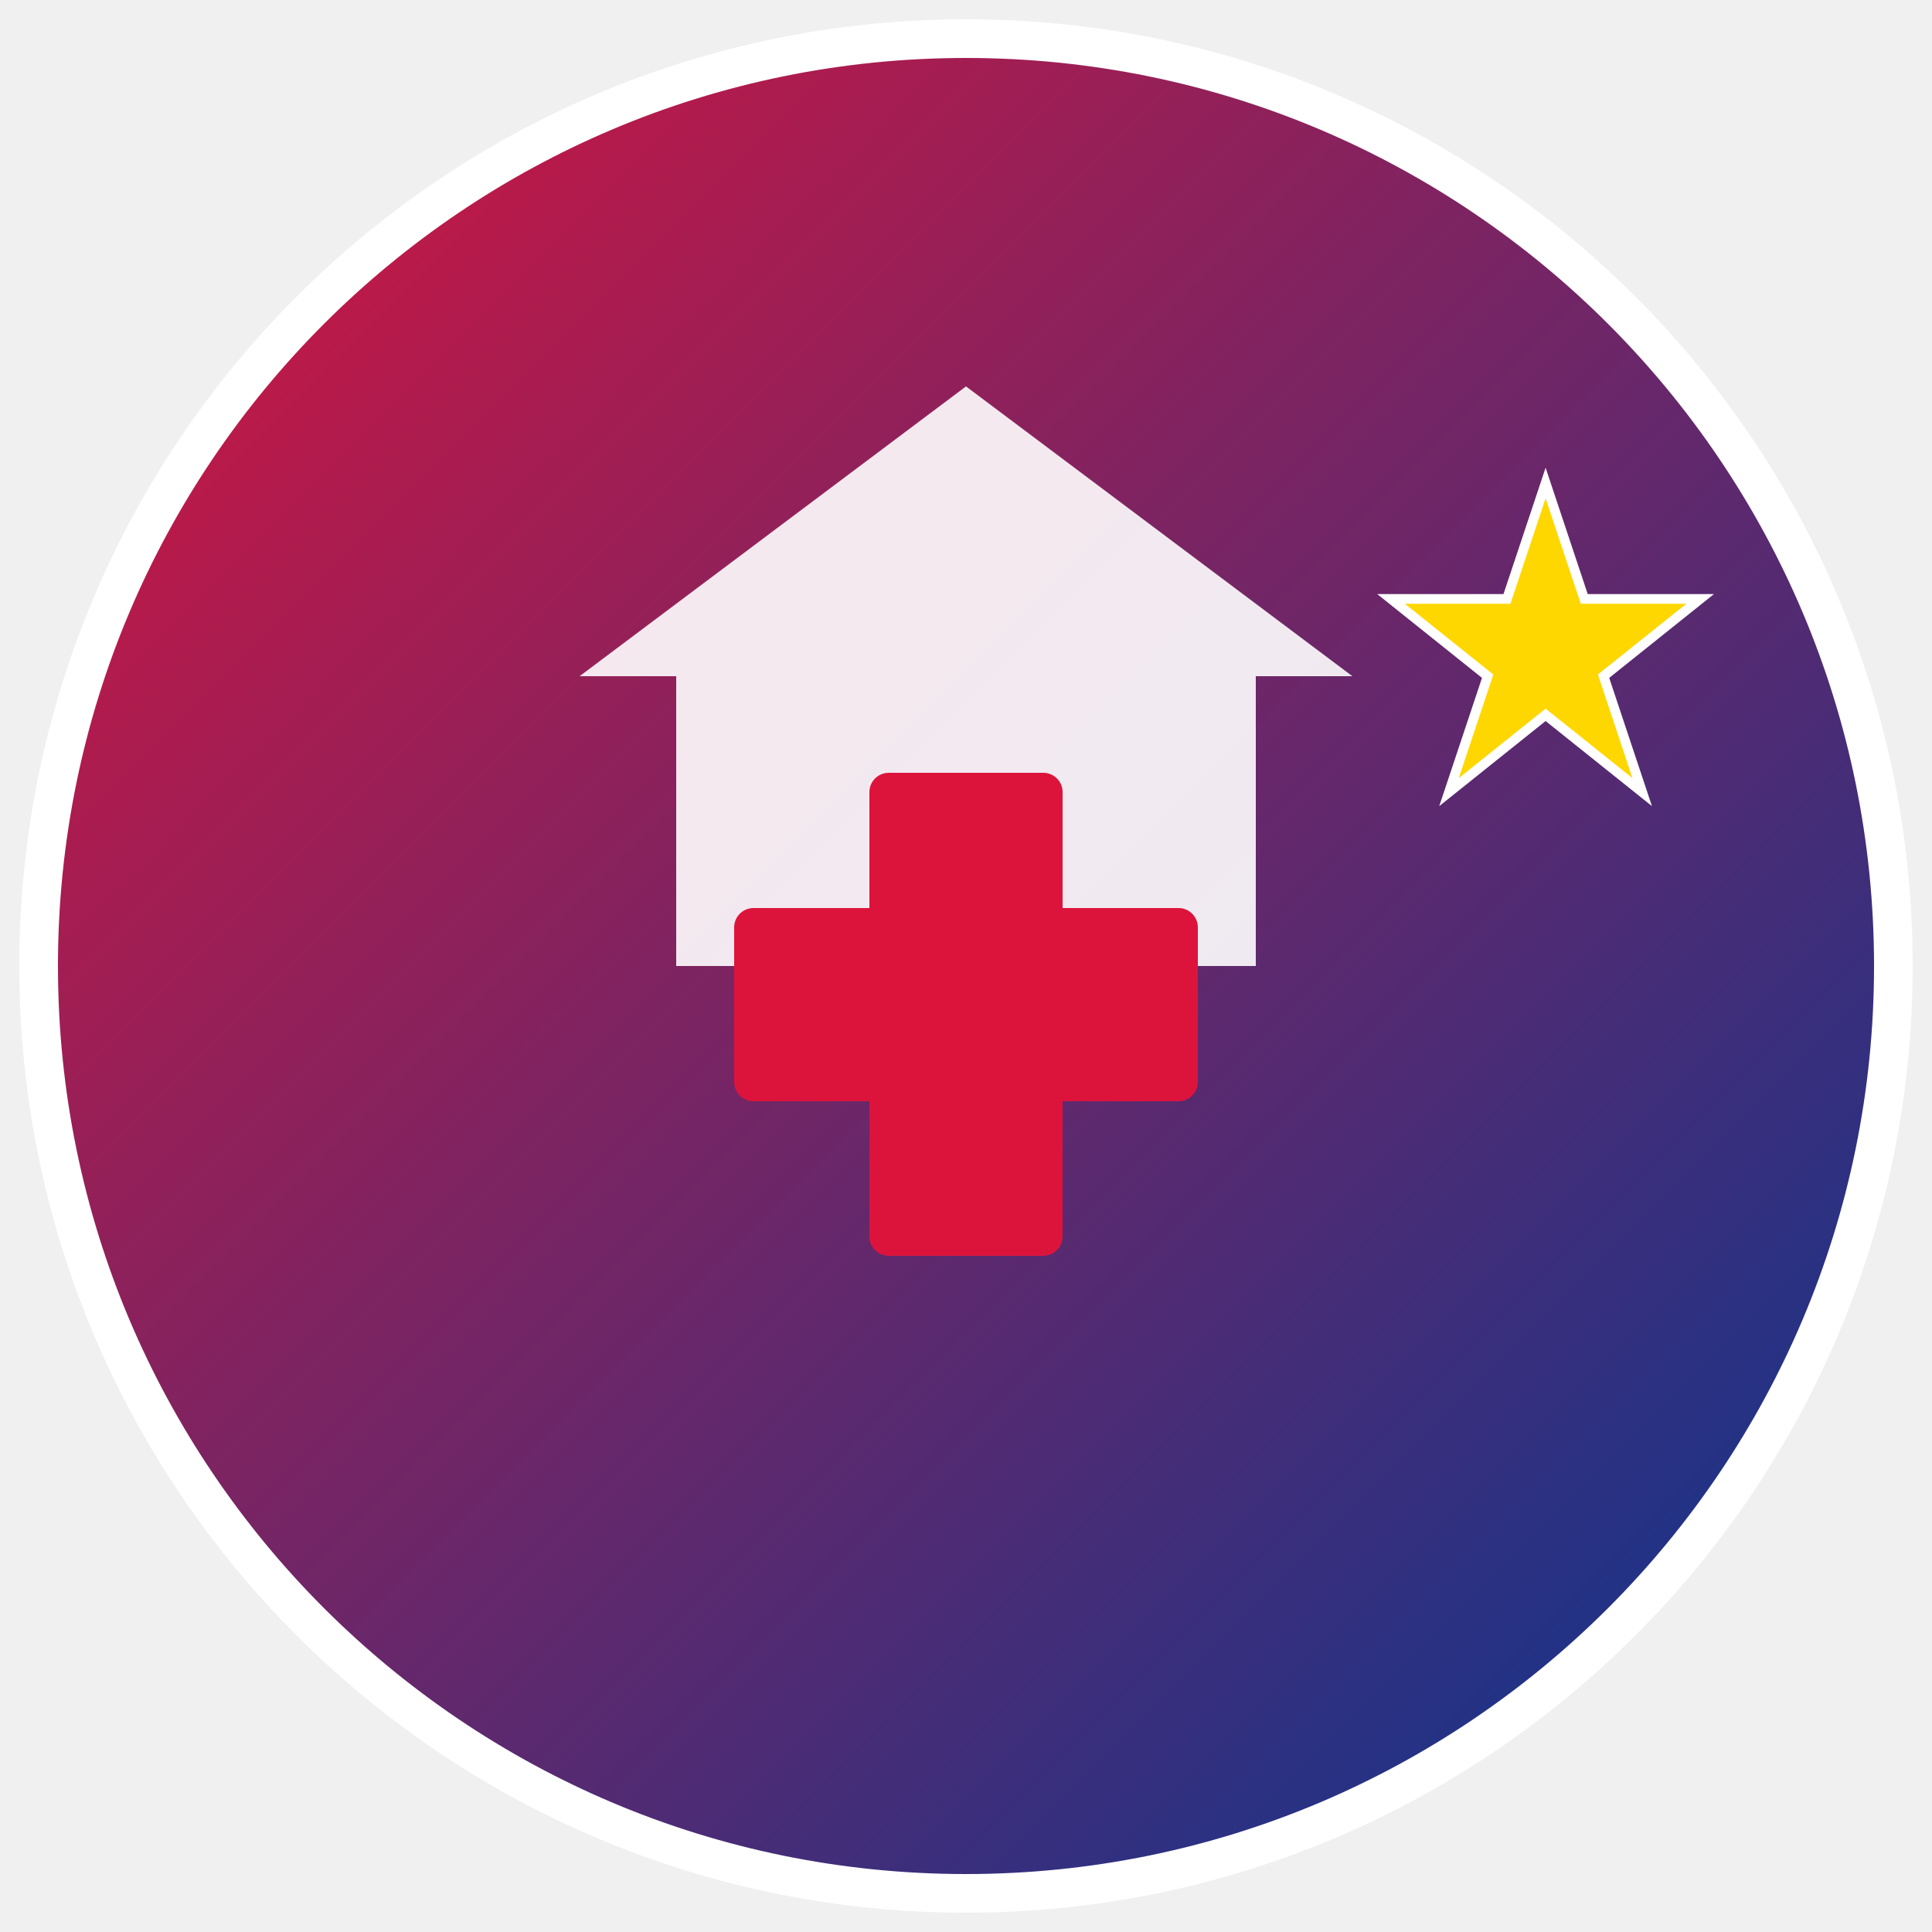
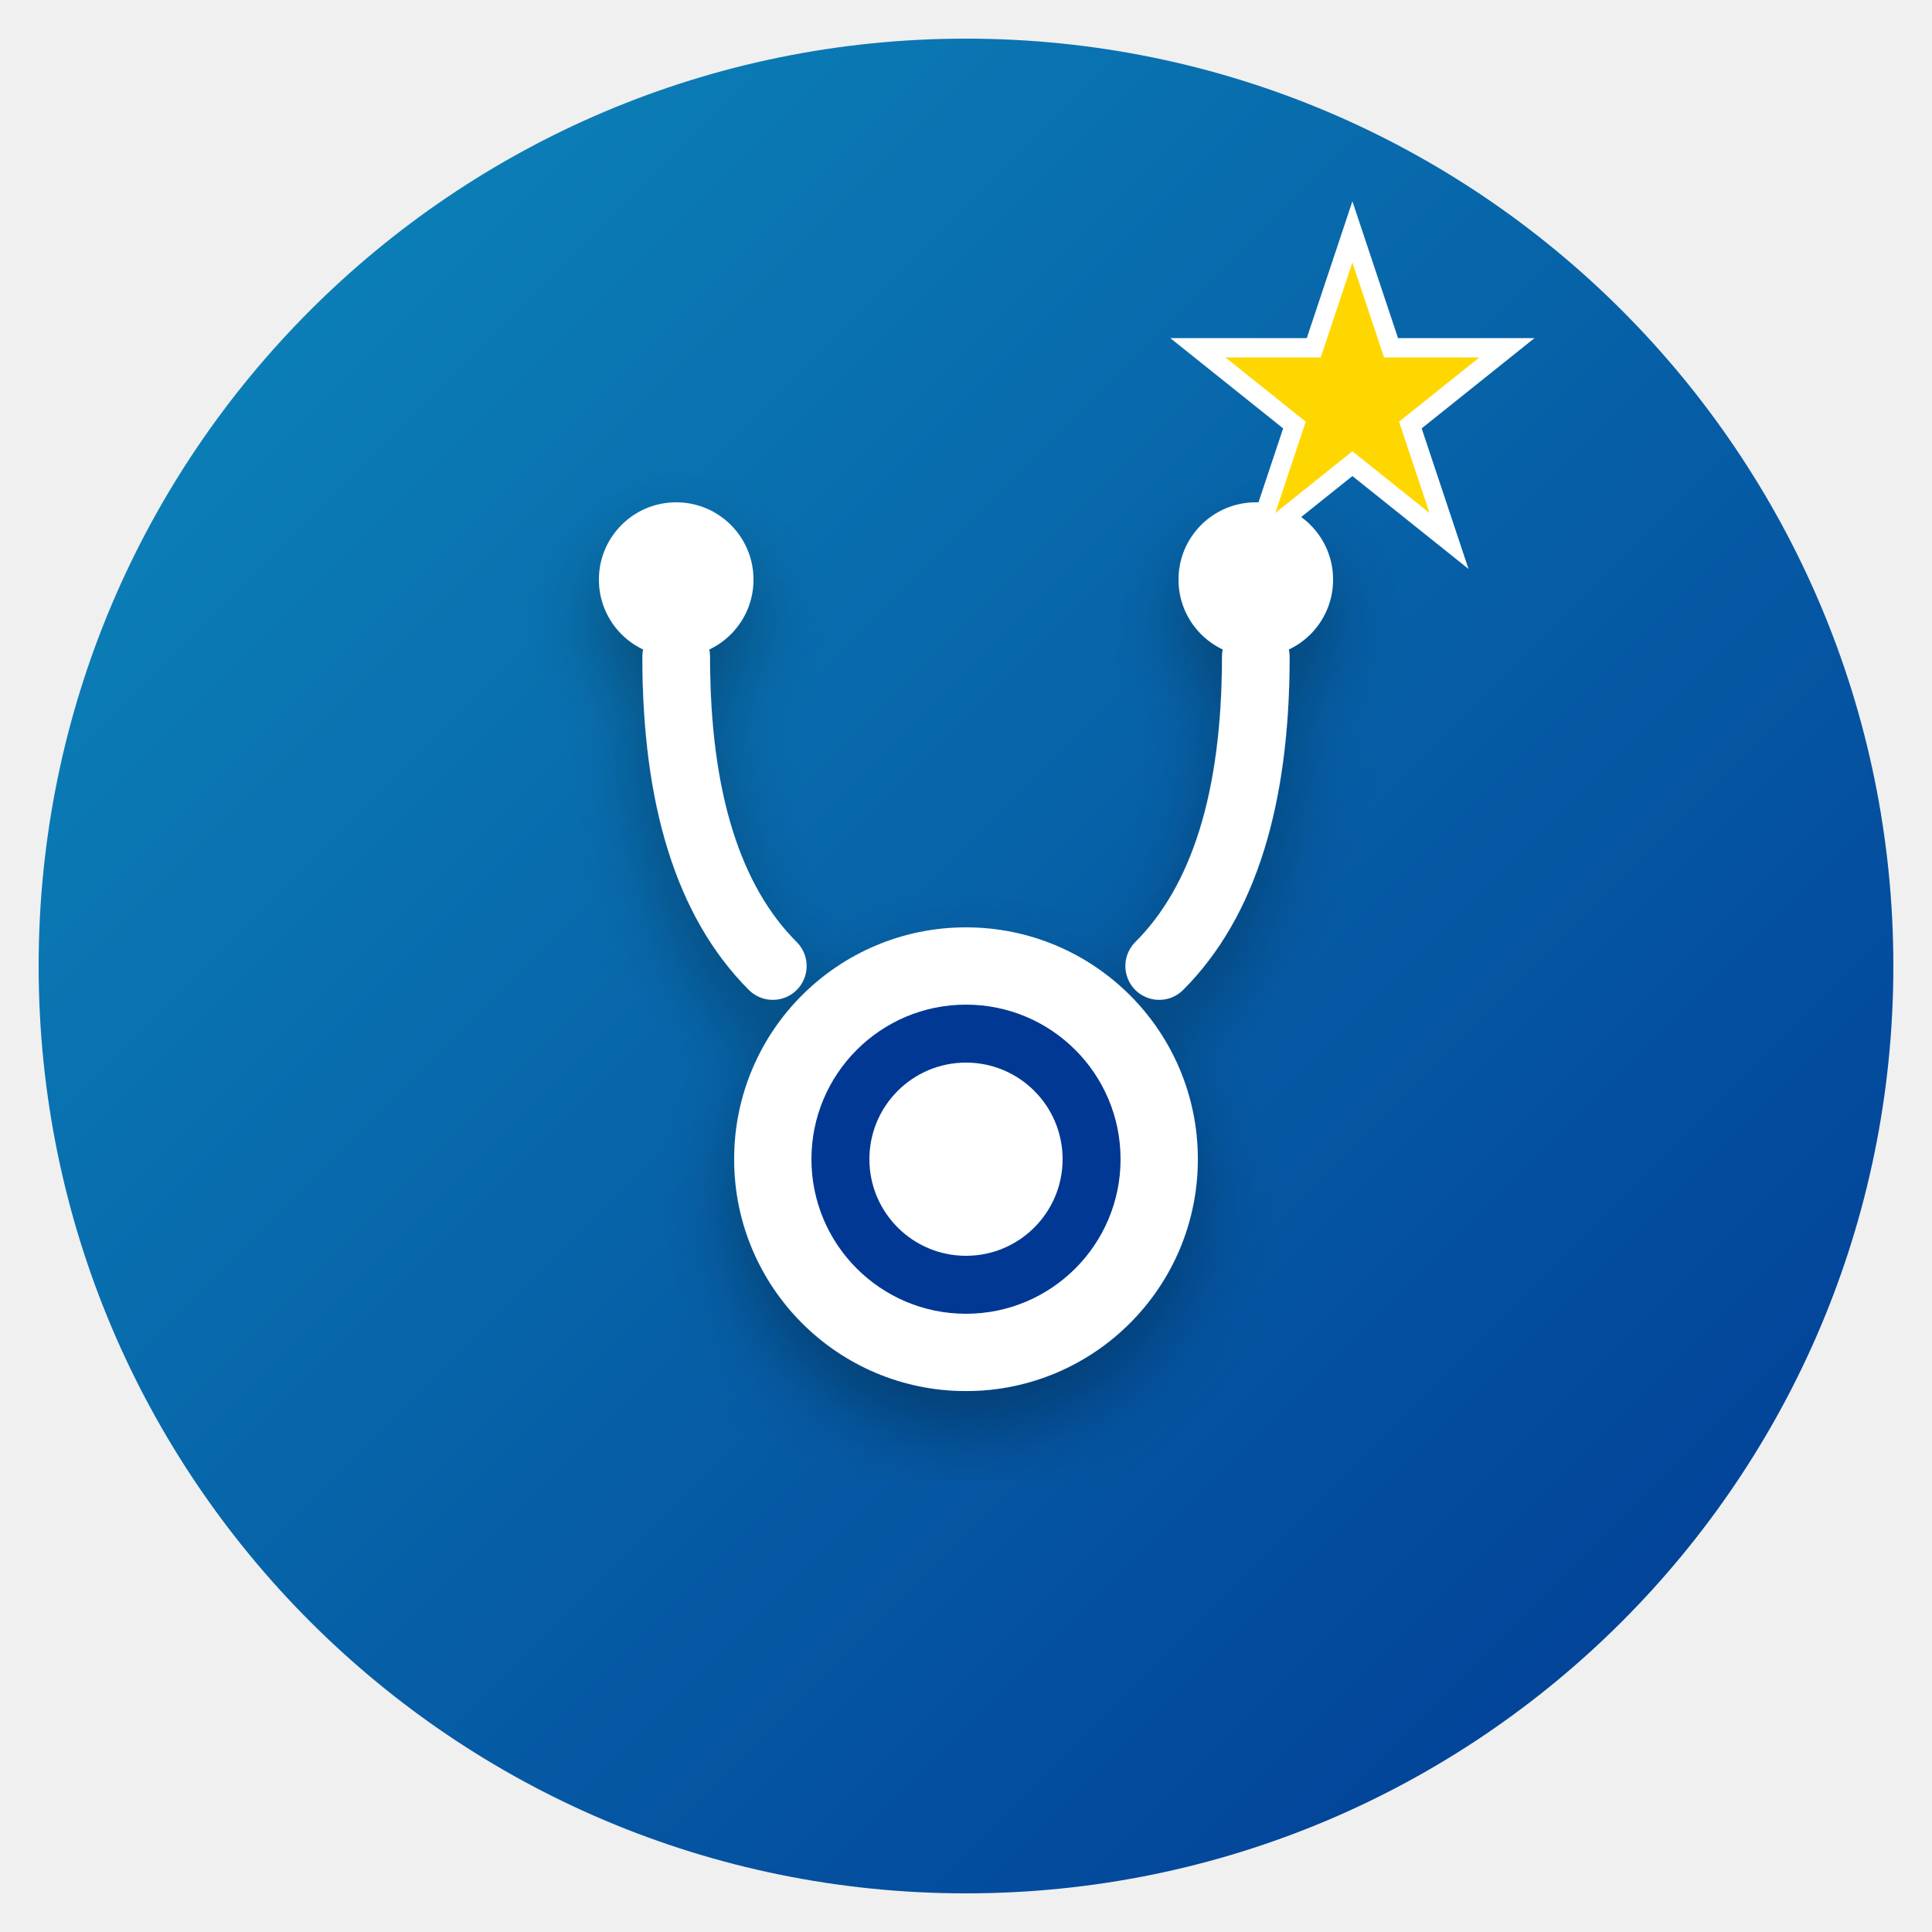
<svg xmlns="http://www.w3.org/2000/svg" viewBox="0 0 100 100">
  <defs>
-     <linearGradient id="nepalGradient" x1="0%" y1="0%" x2="100%" y2="100%">
-       <stop offset="0%" style="stop-color:#DC143C;stop-opacity:1" />
+     <linearGradient id="bgGradient" x1="0%" y1="0%" x2="100%" y2="100%">
+       <stop offset="0%" style="stop-color:#0D8ABC;stop-opacity:1" />
      <stop offset="100%" style="stop-color:#003893;stop-opacity:1" />
    </linearGradient>
+     <filter id="shadow">
+       <feDropShadow dx="0" dy="2" stdDeviation="2" flood-opacity="0.3" />
+     </filter>
  </defs>
-   <circle cx="50" cy="50" r="48" fill="url(#nepalGradient)" stroke="#fff" stroke-width="2" />
-   <path d="M 50 20 L 30 35 L 35 35 L 35 50 L 65 50 L 65 35 L 70 35 Z" fill="#fff" opacity="0.9" />
-   <rect x="45" y="40" width="10" height="25" fill="#DC143C" rx="1" />
-   <rect x="38" y="47" width="24" height="10" fill="#DC143C" rx="1" />
-   <polygon points="80,25 82,31 88,31 83,35 85,41 80,37 75,41 77,35 72,31 78,31" fill="#FFD700" stroke="#fff" stroke-width="0.5" />
+   <circle cx="50" cy="50" r="48" fill="url(#bgGradient)" />
+   <g filter="url(#shadow)">
+     <circle cx="35" cy="30" r="4" fill="white" />
+     <circle cx="65" cy="30" r="4" fill="white" />
+     <path d="M 35 34 Q 35 45 40 50" stroke="white" stroke-width="3.5" fill="none" stroke-linecap="round" />
+     <path d="M 65 34 Q 65 45 60 50" stroke="white" stroke-width="3.5" fill="none" stroke-linecap="round" />
+     <circle cx="50" cy="60" r="12" fill="white" />
+     <circle cx="50" cy="60" r="8" fill="#003893" />
+     <circle cx="50" cy="60" r="5" fill="white" />
+   </g>
+   <g transform="translate(70, 20)">
+     <polygon points="0,-8 2,-2 8,-2 3,2 5,8 0,4 -5,8 -3,2 -8,-2 -2,-2" fill="#FFD700" stroke="white" stroke-width="1" />
+   </g>
</svg>
